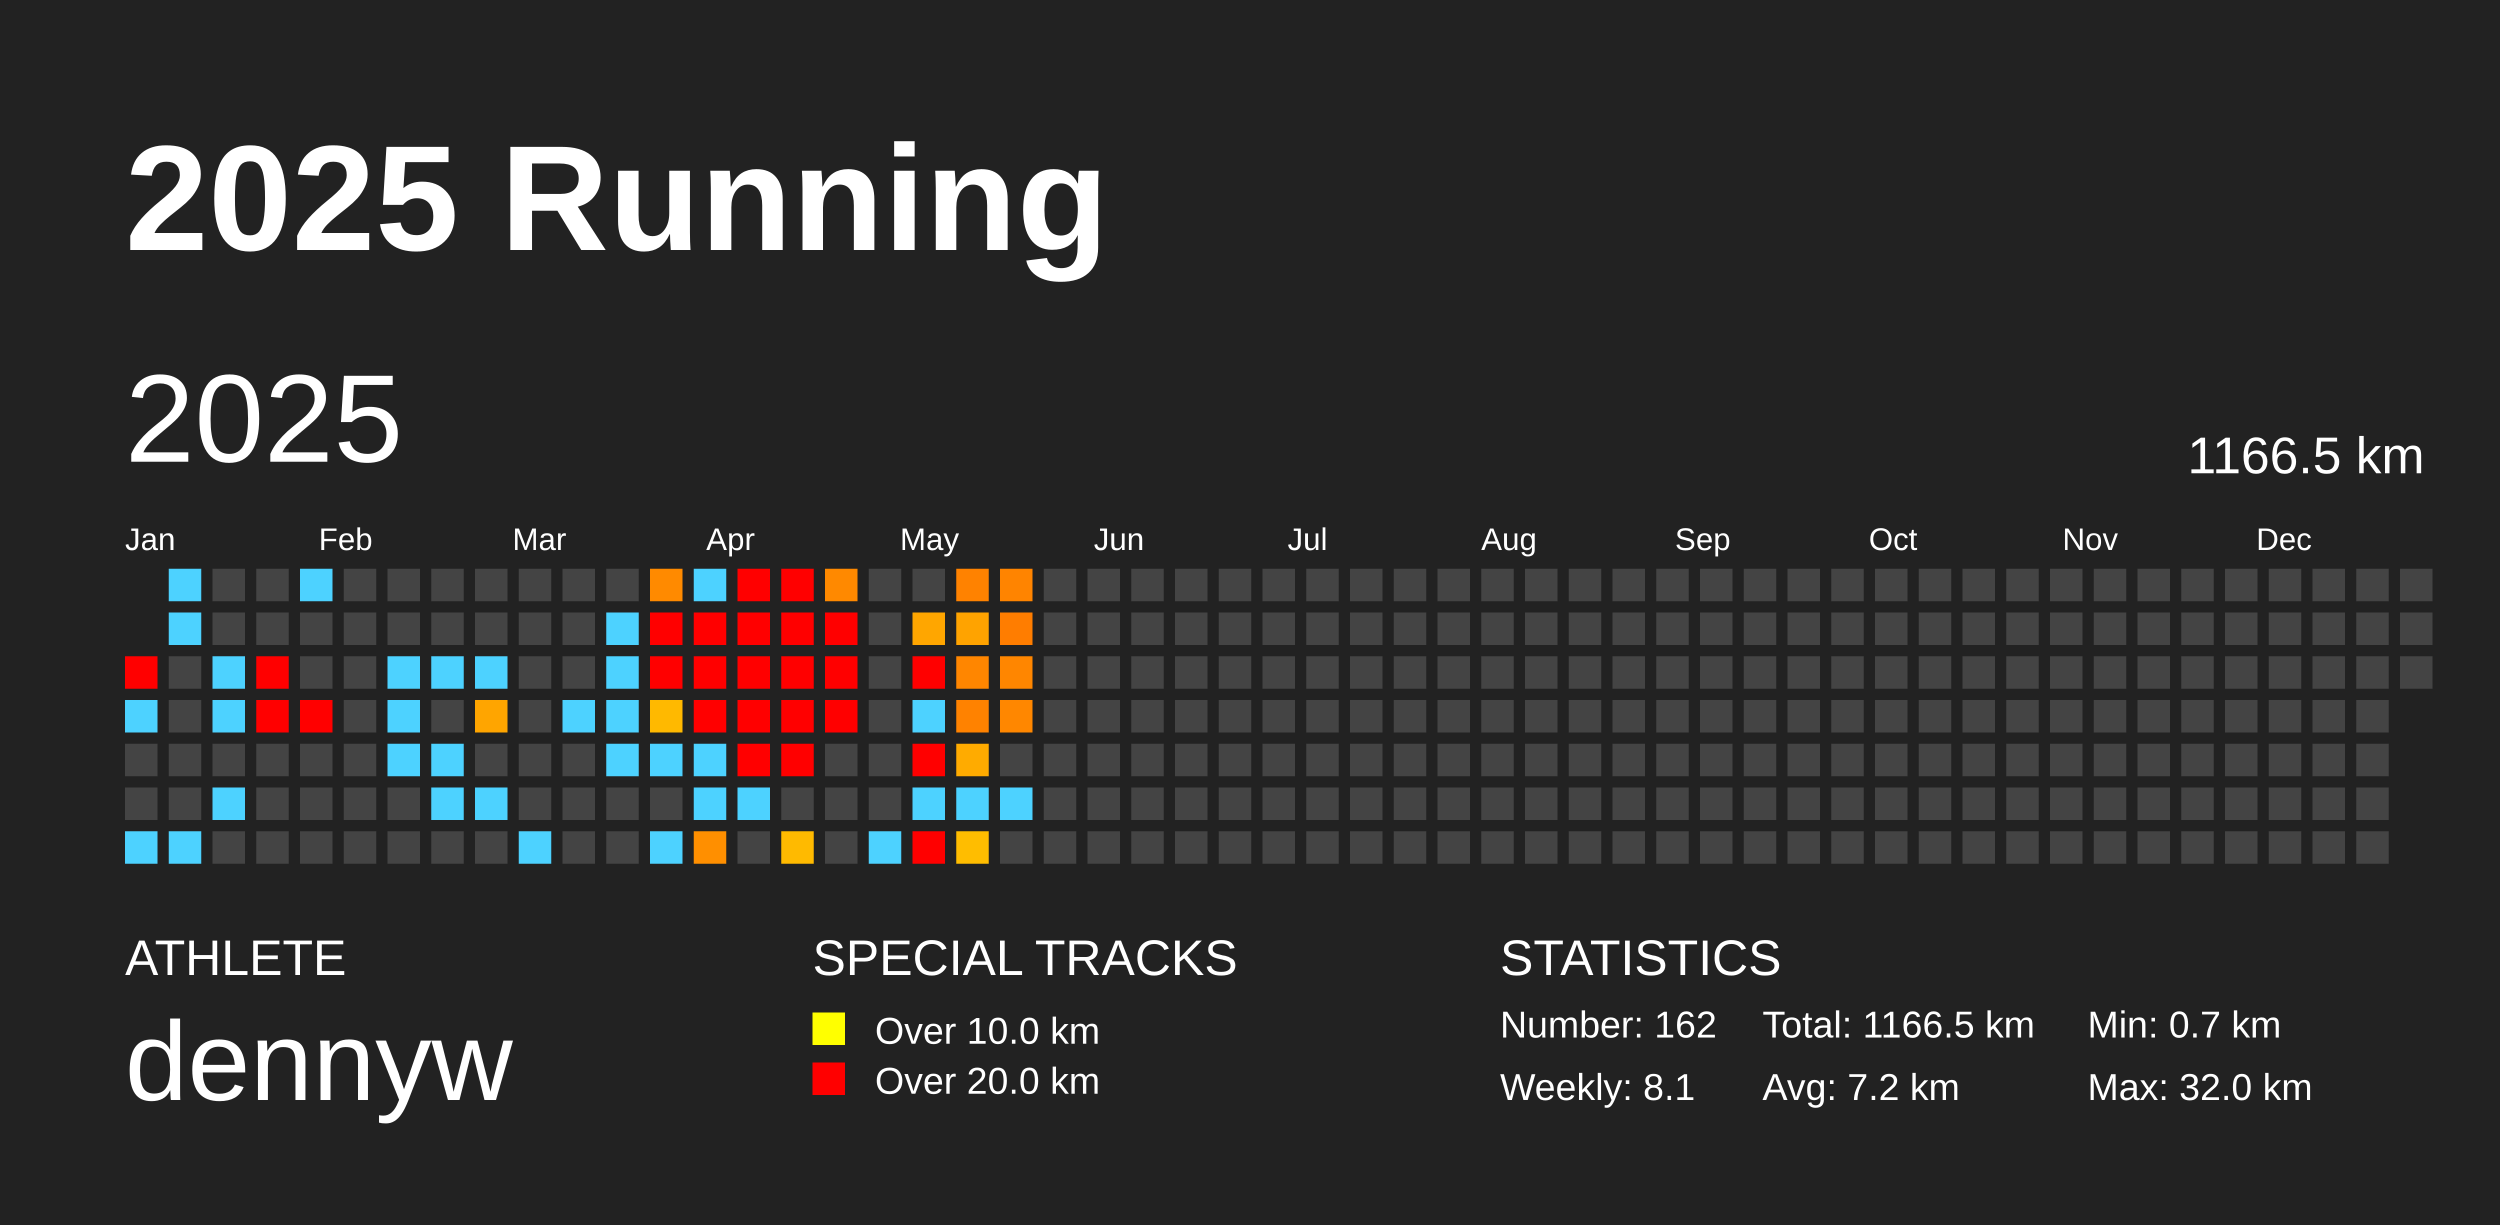
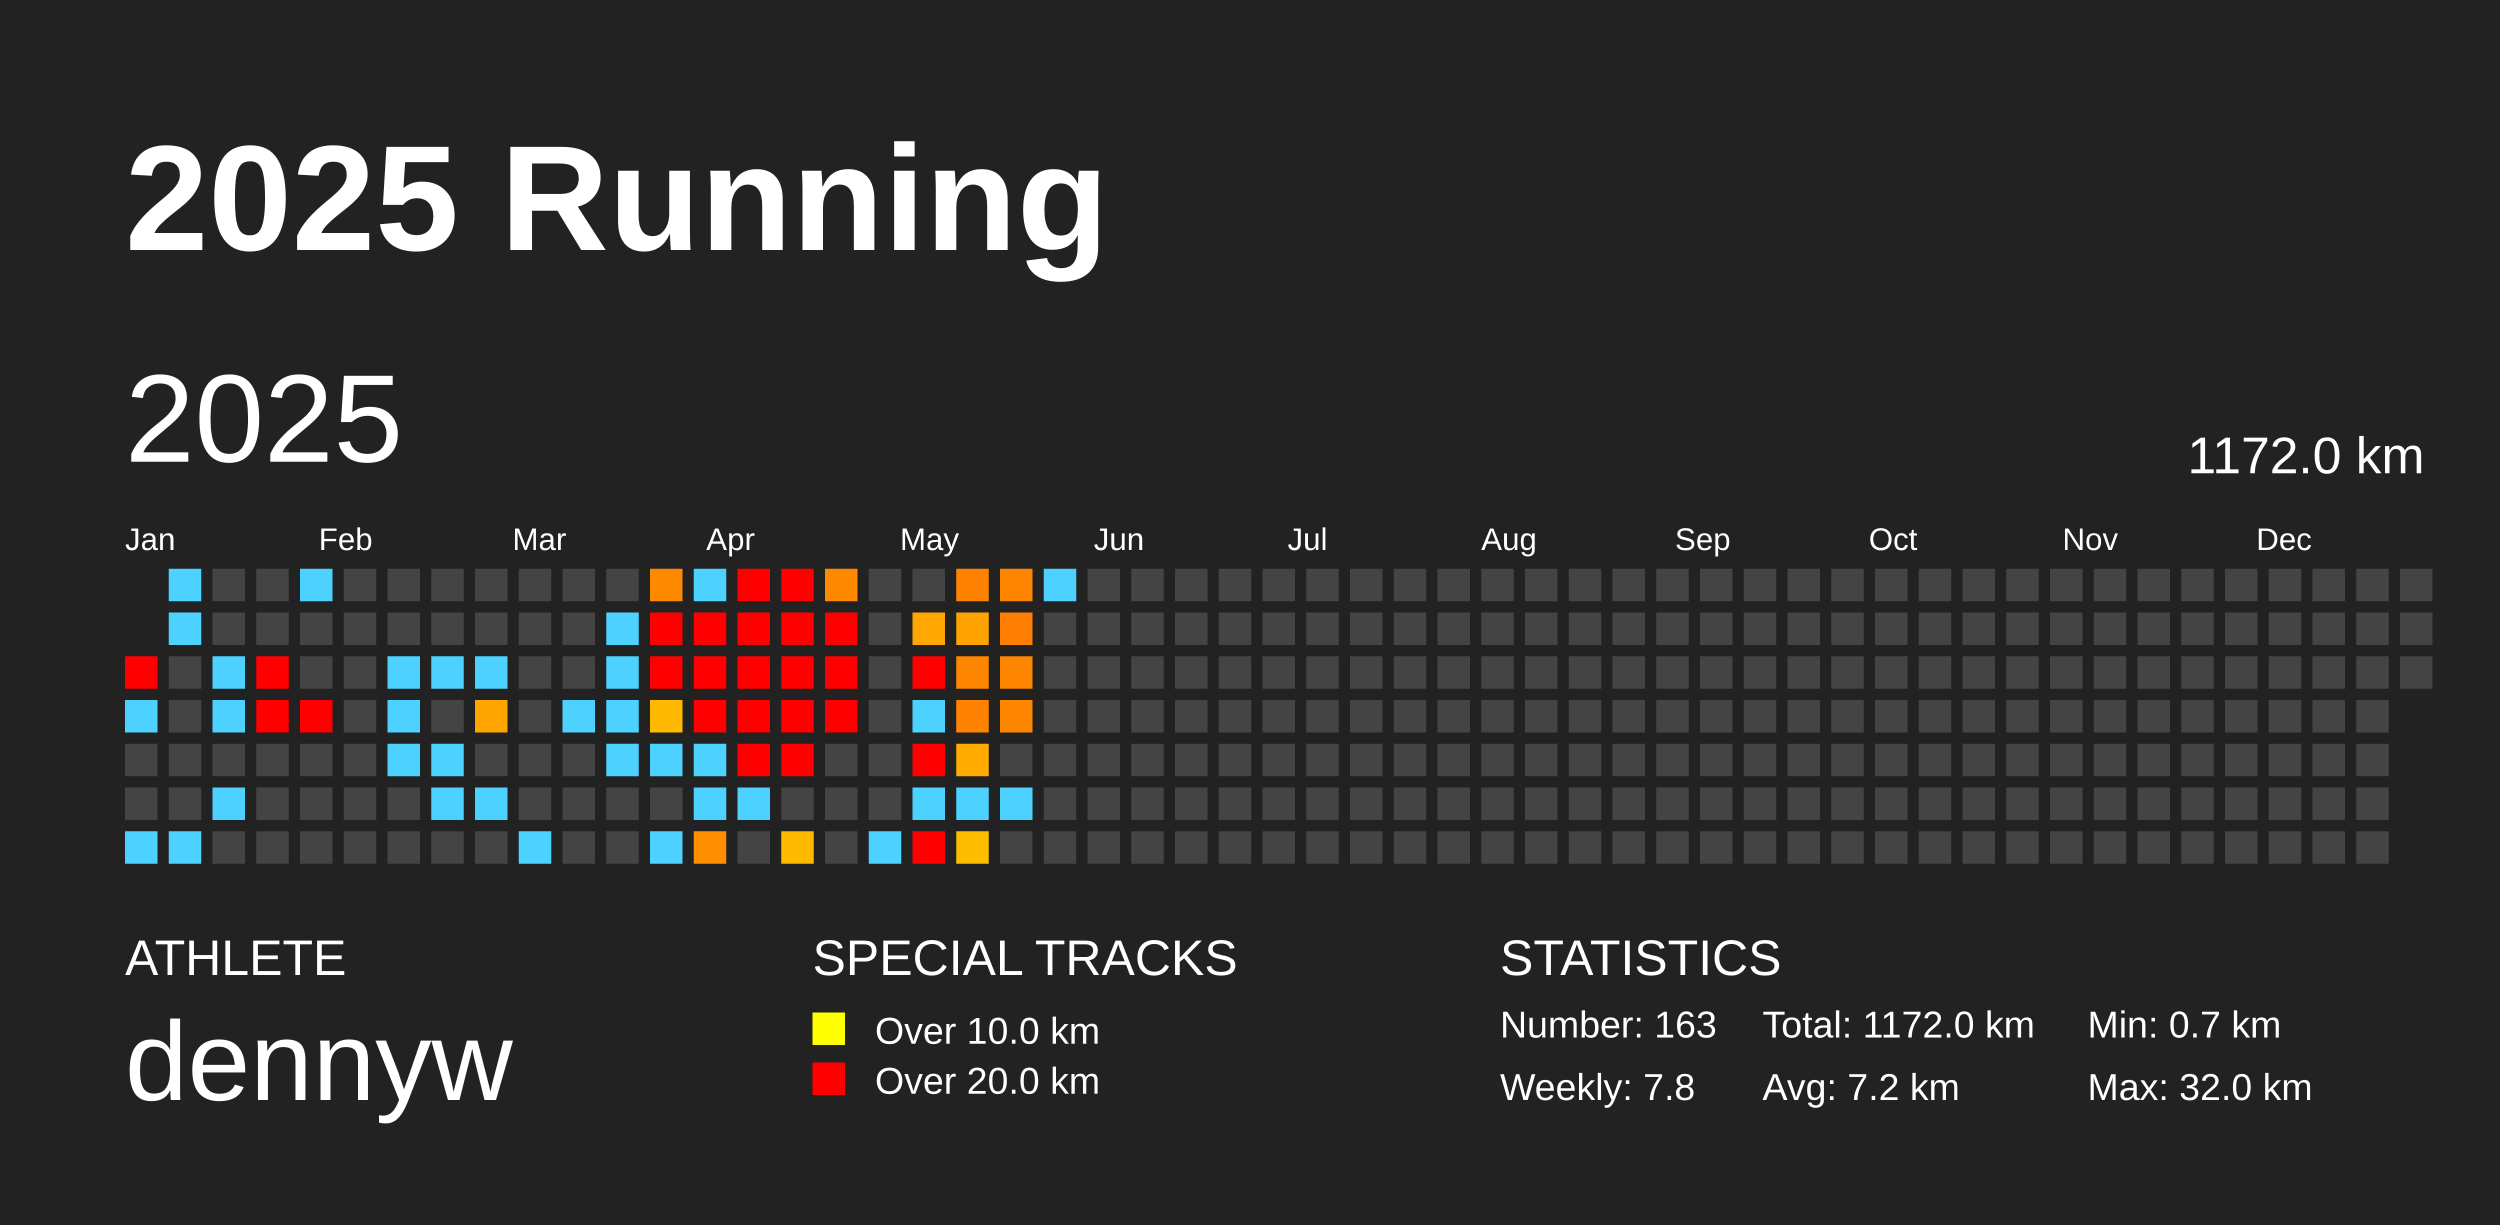
<svg xmlns="http://www.w3.org/2000/svg" baseProfile="full" height="98mm" version="1.1" viewBox="0,0,200,98" width="200mm">
  <defs />
  <rect fill="#222222" height="98" width="200" x="0" y="0" />
  <text fill="#FFFFFF" style="font-size:12px; font-family:Arial; font-weight:bold;" x="10" y="20">2025 Running</text>
  <text fill="#FFFFFF" style="font-size:4px; font-family:Arial" x="10" y="78">ATHLETE</text>
  <text fill="#FFFFFF" style="font-size:9px; font-family:Arial" x="10" y="88">dennyw</text>
  <text fill="#FFFFFF" style="font-size:4px; font-family:Arial" x="65" y="78">SPECIAL TRACKS</text>
  <rect fill="yellow" height="2.6" width="2.6" x="65" y="81" />
  <text fill="#FFFFFF" style="font-size:3px; font-family:Arial" x="70" y="83.5">Over 10.0 km</text>
  <rect fill="red" height="2.6" width="2.6" x="65" y="85" />
  <text fill="#FFFFFF" style="font-size:3px; font-family:Arial" x="70" y="87.5">Over 20.0 km</text>
  <text fill="#FFFFFF" style="font-size:4px; font-family:Arial" x="120" y="78">STATISTICS</text>
-   <text fill="#FFFFFF" style="font-size:3px; font-family:Arial" x="120" y="83">Number: 162</text>
-   <text fill="#FFFFFF" style="font-size:3px; font-family:Arial" x="120" y="88">Weekly: 8.1</text>
-   <text fill="#FFFFFF" style="font-size:3px; font-family:Arial" x="141" y="83">Total: 1166.5 km</text>
+   <text fill="#FFFFFF" style="font-size:3px; font-family:Arial" x="120" y="83">Number: 163</text>
+   <text fill="#FFFFFF" style="font-size:3px; font-family:Arial" x="120" y="88">Weekly: 7.8</text>
+   <text fill="#FFFFFF" style="font-size:3px; font-family:Arial" x="141" y="83">Total: 1172.0 km</text>
  <text fill="#FFFFFF" style="font-size:3px; font-family:Arial" x="141" y="88">Avg: 7.2 km</text>
  <text fill="#FFFFFF" style="font-size:3px; font-family:Arial" x="167" y="83">Min: 0.7 km</text>
  <text fill="#FFFFFF" style="font-size:3px; font-family:Arial" x="167" y="88">Max: 32.0 km</text>
  <text dominant-baseline="hanging" fill="#FFFFFF" style="font-size:10.0px; font-family:Arial;" x="10" y="30">2025</text>
-   <text dominant-baseline="hanging" fill="#FFFFFF" style="font-size:4.125px; font-family:Arial;" x="175" y="35">1166.5 km</text>
+   <text dominant-baseline="hanging" fill="#FFFFFF" style="font-size:4.125px; font-family:Arial;" x="175" y="35">1172.0 km</text>
  <text fill="#FFFFFF" style="font-size:2.5px; font-family:Arial" x="10.0" y="44">Jan</text>
  <text fill="#FFFFFF" style="font-size:2.5px; font-family:Arial" x="25.5" y="44">Feb</text>
  <text fill="#FFFFFF" style="font-size:2.5px; font-family:Arial" x="41.0" y="44">Mar</text>
  <text fill="#FFFFFF" style="font-size:2.5px; font-family:Arial" x="56.5" y="44">Apr</text>
  <text fill="#FFFFFF" style="font-size:2.5px; font-family:Arial" x="72.0" y="44">May</text>
  <text fill="#FFFFFF" style="font-size:2.5px; font-family:Arial" x="87.5" y="44">Jun</text>
  <text fill="#FFFFFF" style="font-size:2.5px; font-family:Arial" x="103.0" y="44">Jul</text>
  <text fill="#FFFFFF" style="font-size:2.5px; font-family:Arial" x="118.5" y="44">Aug</text>
  <text fill="#FFFFFF" style="font-size:2.5px; font-family:Arial" x="134.0" y="44">Sep</text>
  <text fill="#FFFFFF" style="font-size:2.5px; font-family:Arial" x="149.5" y="44">Oct</text>
  <text fill="#FFFFFF" style="font-size:2.5px; font-family:Arial" x="165.0" y="44">Nov</text>
  <text fill="#FFFFFF" style="font-size:2.5px; font-family:Arial" x="180.5" y="44">Dec</text>
  <rect fill="red" height="2.6" width="2.6" x="10.0" y="52.5" />
  <rect fill="#4dd2ff" height="2.6" width="2.6" x="10.0" y="56.0" />
  <rect fill="#444444" height="2.6" width="2.6" x="10.0" y="59.5" />
  <rect fill="#444444" height="2.6" width="2.6" x="10.0" y="63.0" />
  <rect fill="#4dd2ff" height="2.6" width="2.6" x="10.0" y="66.5" />
  <rect fill="#4dd2ff" height="2.6" width="2.6" x="13.5" y="45.5" />
  <rect fill="#4dd2ff" height="2.6" width="2.6" x="13.5" y="49.0" />
  <rect fill="#444444" height="2.6" width="2.6" x="13.5" y="52.5" />
  <rect fill="#444444" height="2.6" width="2.6" x="13.5" y="56.0" />
  <rect fill="#444444" height="2.6" width="2.6" x="13.5" y="59.5" />
  <rect fill="#444444" height="2.6" width="2.6" x="13.5" y="63.0" />
  <rect fill="#4dd2ff" height="2.6" width="2.6" x="13.5" y="66.5" />
  <rect fill="#444444" height="2.6" width="2.6" x="17.0" y="45.5" />
  <rect fill="#444444" height="2.6" width="2.6" x="17.0" y="49.0" />
  <rect fill="#4dd2ff" height="2.6" width="2.6" x="17.0" y="52.5" />
  <rect fill="#4dd2ff" height="2.6" width="2.6" x="17.0" y="56.0" />
  <rect fill="#444444" height="2.6" width="2.6" x="17.0" y="59.5" />
  <rect fill="#4dd2ff" height="2.6" width="2.6" x="17.0" y="63.0" />
  <rect fill="#444444" height="2.6" width="2.6" x="17.0" y="66.5" />
  <rect fill="#444444" height="2.6" width="2.6" x="20.5" y="45.5" />
  <rect fill="#444444" height="2.6" width="2.6" x="20.5" y="49.0" />
  <rect fill="red" height="2.6" width="2.6" x="20.5" y="52.5" />
  <rect fill="red" height="2.6" width="2.6" x="20.5" y="56.0" />
  <rect fill="#444444" height="2.6" width="2.6" x="20.5" y="59.5" />
  <rect fill="#444444" height="2.6" width="2.6" x="20.5" y="63.0" />
  <rect fill="#444444" height="2.6" width="2.6" x="20.5" y="66.5" />
  <rect fill="#4dd2ff" height="2.6" width="2.6" x="24.0" y="45.5" />
  <rect fill="#444444" height="2.6" width="2.6" x="24.0" y="49.0" />
  <rect fill="#444444" height="2.6" width="2.6" x="24.0" y="52.5" />
  <rect fill="red" height="2.6" width="2.6" x="24.0" y="56.0" />
  <rect fill="#444444" height="2.6" width="2.6" x="24.0" y="59.5" />
  <rect fill="#444444" height="2.6" width="2.6" x="24.0" y="63.0" />
  <rect fill="#444444" height="2.6" width="2.6" x="24.0" y="66.5" />
  <rect fill="#444444" height="2.6" width="2.6" x="27.5" y="45.5" />
  <rect fill="#444444" height="2.6" width="2.6" x="27.5" y="49.0" />
  <rect fill="#444444" height="2.6" width="2.6" x="27.5" y="52.5" />
  <rect fill="#444444" height="2.6" width="2.6" x="27.5" y="56.0" />
  <rect fill="#444444" height="2.6" width="2.6" x="27.5" y="59.5" />
  <rect fill="#444444" height="2.6" width="2.6" x="27.5" y="63.0" />
  <rect fill="#444444" height="2.6" width="2.6" x="27.5" y="66.5" />
  <rect fill="#444444" height="2.6" width="2.6" x="31.0" y="45.5" />
  <rect fill="#444444" height="2.6" width="2.6" x="31.0" y="49.0" />
  <rect fill="#4dd2ff" height="2.6" width="2.6" x="31.0" y="52.5" />
  <rect fill="#4dd2ff" height="2.6" width="2.6" x="31.0" y="56.0" />
  <rect fill="#4dd2ff" height="2.6" width="2.6" x="31.0" y="59.5" />
  <rect fill="#444444" height="2.6" width="2.6" x="31.0" y="63.0" />
  <rect fill="#444444" height="2.6" width="2.6" x="31.0" y="66.5" />
  <rect fill="#444444" height="2.6" width="2.6" x="34.5" y="45.5" />
  <rect fill="#444444" height="2.6" width="2.6" x="34.5" y="49.0" />
  <rect fill="#4dd2ff" height="2.6" width="2.6" x="34.5" y="52.5" />
  <rect fill="#444444" height="2.6" width="2.6" x="34.5" y="56.0" />
  <rect fill="#4dd2ff" height="2.6" width="2.6" x="34.5" y="59.5" />
  <rect fill="#4dd2ff" height="2.6" width="2.6" x="34.5" y="63.0" />
  <rect fill="#444444" height="2.6" width="2.6" x="34.5" y="66.5" />
  <rect fill="#444444" height="2.6" width="2.6" x="38.0" y="45.5" />
  <rect fill="#444444" height="2.6" width="2.6" x="38.0" y="49.0" />
  <rect fill="#4dd2ff" height="2.6" width="2.6" x="38.0" y="52.5" />
  <rect fill="#ffa500" height="2.6" width="2.6" x="38.0" y="56.0" />
  <rect fill="#444444" height="2.6" width="2.6" x="38.0" y="59.5" />
  <rect fill="#4dd2ff" height="2.6" width="2.6" x="38.0" y="63.0" />
  <rect fill="#444444" height="2.6" width="2.6" x="38.0" y="66.5" />
  <rect fill="#444444" height="2.6" width="2.6" x="41.5" y="45.5" />
  <rect fill="#444444" height="2.6" width="2.6" x="41.5" y="49.0" />
  <rect fill="#444444" height="2.6" width="2.6" x="41.5" y="52.5" />
  <rect fill="#444444" height="2.6" width="2.6" x="41.5" y="56.0" />
  <rect fill="#444444" height="2.6" width="2.6" x="41.5" y="59.5" />
  <rect fill="#444444" height="2.6" width="2.6" x="41.5" y="63.0" />
  <rect fill="#4dd2ff" height="2.6" width="2.6" x="41.5" y="66.5" />
  <rect fill="#444444" height="2.6" width="2.6" x="45.0" y="45.5" />
  <rect fill="#444444" height="2.6" width="2.6" x="45.0" y="49.0" />
  <rect fill="#444444" height="2.6" width="2.6" x="45.0" y="52.5" />
  <rect fill="#4dd2ff" height="2.6" width="2.6" x="45.0" y="56.0" />
  <rect fill="#444444" height="2.6" width="2.6" x="45.0" y="59.5" />
  <rect fill="#444444" height="2.6" width="2.6" x="45.0" y="63.0" />
  <rect fill="#444444" height="2.6" width="2.6" x="45.0" y="66.5" />
  <rect fill="#444444" height="2.6" width="2.6" x="48.5" y="45.5" />
  <rect fill="#4dd2ff" height="2.6" width="2.6" x="48.5" y="49.0" />
  <rect fill="#4dd2ff" height="2.6" width="2.6" x="48.5" y="52.5" />
  <rect fill="#4dd2ff" height="2.6" width="2.6" x="48.5" y="56.0" />
  <rect fill="#4dd2ff" height="2.6" width="2.6" x="48.5" y="59.5" />
  <rect fill="#444444" height="2.6" width="2.6" x="48.5" y="63.0" />
  <rect fill="#444444" height="2.6" width="2.6" x="48.5" y="66.5" />
  <rect fill="#ff8a00" height="2.6" width="2.6" x="52.0" y="45.5" />
  <rect fill="red" height="2.6" width="2.6" x="52.0" y="49.0" />
  <rect fill="red" height="2.6" width="2.6" x="52.0" y="52.5" />
  <rect fill="#ffb900" height="2.6" width="2.6" x="52.0" y="56.0" />
  <rect fill="#4dd2ff" height="2.6" width="2.6" x="52.0" y="59.5" />
  <rect fill="#444444" height="2.6" width="2.6" x="52.0" y="63.0" />
  <rect fill="#4dd2ff" height="2.6" width="2.6" x="52.0" y="66.5" />
  <rect fill="#4dd2ff" height="2.6" width="2.6" x="55.5" y="45.5" />
  <rect fill="red" height="2.6" width="2.6" x="55.5" y="49.0" />
  <rect fill="red" height="2.6" width="2.6" x="55.5" y="52.5" />
  <rect fill="red" height="2.6" width="2.6" x="55.5" y="56.0" />
  <rect fill="#4dd2ff" height="2.6" width="2.6" x="55.5" y="59.5" />
  <rect fill="#4dd2ff" height="2.6" width="2.6" x="55.5" y="63.0" />
  <rect fill="#ff8f00" height="2.6" width="2.6" x="55.5" y="66.5" />
  <rect fill="red" height="2.6" width="2.6" x="59.0" y="45.5" />
  <rect fill="red" height="2.6" width="2.6" x="59.0" y="49.0" />
  <rect fill="red" height="2.6" width="2.6" x="59.0" y="52.5" />
  <rect fill="red" height="2.6" width="2.6" x="59.0" y="56.0" />
  <rect fill="red" height="2.6" width="2.6" x="59.0" y="59.5" />
  <rect fill="#4dd2ff" height="2.6" width="2.6" x="59.0" y="63.0" />
  <rect fill="#444444" height="2.6" width="2.6" x="59.0" y="66.5" />
  <rect fill="red" height="2.6" width="2.6" x="62.5" y="45.5" />
  <rect fill="red" height="2.6" width="2.6" x="62.5" y="49.0" />
  <rect fill="red" height="2.6" width="2.6" x="62.5" y="52.5" />
  <rect fill="red" height="2.6" width="2.6" x="62.5" y="56.0" />
  <rect fill="red" height="2.6" width="2.6" x="62.5" y="59.5" />
  <rect fill="#444444" height="2.6" width="2.6" x="62.5" y="63.0" />
  <rect fill="#ffba00" height="2.6" width="2.6" x="62.5" y="66.5" />
  <rect fill="#ff8900" height="2.6" width="2.6" x="66.0" y="45.5" />
  <rect fill="red" height="2.6" width="2.6" x="66.0" y="49.0" />
  <rect fill="red" height="2.6" width="2.6" x="66.0" y="52.5" />
  <rect fill="red" height="2.6" width="2.6" x="66.0" y="56.0" />
  <rect fill="#444444" height="2.6" width="2.6" x="66.0" y="59.5" />
  <rect fill="#444444" height="2.6" width="2.6" x="66.0" y="63.0" />
  <rect fill="#444444" height="2.6" width="2.6" x="66.0" y="66.5" />
  <rect fill="#444444" height="2.6" width="2.6" x="69.5" y="45.5" />
  <rect fill="#444444" height="2.6" width="2.6" x="69.5" y="49.0" />
  <rect fill="#444444" height="2.6" width="2.6" x="69.5" y="52.5" />
  <rect fill="#444444" height="2.6" width="2.6" x="69.5" y="56.0" />
  <rect fill="#444444" height="2.6" width="2.6" x="69.5" y="59.5" />
  <rect fill="#444444" height="2.6" width="2.6" x="69.5" y="63.0" />
  <rect fill="#4dd2ff" height="2.6" width="2.6" x="69.5" y="66.5" />
  <rect fill="#444444" height="2.6" width="2.6" x="73.0" y="45.5" />
  <rect fill="#ffa600" height="2.6" width="2.6" x="73.0" y="49.0" />
  <rect fill="red" height="2.6" width="2.6" x="73.0" y="52.5" />
  <rect fill="#4dd2ff" height="2.6" width="2.6" x="73.0" y="56.0" />
  <rect fill="red" height="2.6" width="2.6" x="73.0" y="59.5" />
  <rect fill="#4dd2ff" height="2.6" width="2.6" x="73.0" y="63.0" />
  <rect fill="red" height="2.6" width="2.6" x="73.0" y="66.5" />
  <rect fill="#ff8200" height="2.6" width="2.6" x="76.5" y="45.5" />
  <rect fill="#ffa300" height="2.6" width="2.6" x="76.5" y="49.0" />
  <rect fill="#ff8600" height="2.6" width="2.6" x="76.5" y="52.5" />
  <rect fill="#ff8200" height="2.6" width="2.6" x="76.5" y="56.0" />
  <rect fill="#ffab00" height="2.6" width="2.6" x="76.5" y="59.5" />
  <rect fill="#4dd2ff" height="2.6" width="2.6" x="76.5" y="63.0" />
  <rect fill="#ffbd00" height="2.6" width="2.6" x="76.5" y="66.5" />
  <rect fill="#ff8400" height="2.6" width="2.6" x="80.0" y="45.5" />
  <rect fill="#ff7d00" height="2.6" width="2.6" x="80.0" y="49.0" />
  <rect fill="#ff8600" height="2.6" width="2.6" x="80.0" y="52.5" />
  <rect fill="#ff8700" height="2.6" width="2.6" x="80.0" y="56.0" />
  <rect fill="#444444" height="2.6" width="2.6" x="80.0" y="59.5" />
  <rect fill="#4dd2ff" height="2.6" width="2.6" x="80.0" y="63.0" />
  <rect fill="#444444" height="2.6" width="2.6" x="80.0" y="66.5" />
-   <rect fill="#444444" height="2.6" width="2.6" x="83.5" y="45.5" />
+   <rect fill="#4dd2ff" height="2.6" width="2.6" x="83.5" y="45.5" />
  <rect fill="#444444" height="2.6" width="2.6" x="83.5" y="49.0" />
  <rect fill="#444444" height="2.6" width="2.6" x="83.5" y="52.5" />
  <rect fill="#444444" height="2.6" width="2.6" x="83.5" y="56.0" />
  <rect fill="#444444" height="2.6" width="2.6" x="83.5" y="59.5" />
  <rect fill="#444444" height="2.6" width="2.6" x="83.5" y="63.0" />
  <rect fill="#444444" height="2.6" width="2.6" x="83.5" y="66.5" />
  <rect fill="#444444" height="2.6" width="2.6" x="87.0" y="45.5" />
  <rect fill="#444444" height="2.6" width="2.6" x="87.0" y="49.0" />
  <rect fill="#444444" height="2.6" width="2.6" x="87.0" y="52.5" />
  <rect fill="#444444" height="2.6" width="2.6" x="87.0" y="56.0" />
  <rect fill="#444444" height="2.6" width="2.6" x="87.0" y="59.5" />
  <rect fill="#444444" height="2.6" width="2.6" x="87.0" y="63.0" />
  <rect fill="#444444" height="2.6" width="2.6" x="87.0" y="66.5" />
  <rect fill="#444444" height="2.6" width="2.6" x="90.5" y="45.5" />
  <rect fill="#444444" height="2.6" width="2.6" x="90.5" y="49.0" />
  <rect fill="#444444" height="2.6" width="2.6" x="90.5" y="52.5" />
  <rect fill="#444444" height="2.6" width="2.6" x="90.5" y="56.0" />
  <rect fill="#444444" height="2.6" width="2.6" x="90.5" y="59.5" />
  <rect fill="#444444" height="2.6" width="2.6" x="90.5" y="63.0" />
  <rect fill="#444444" height="2.6" width="2.6" x="90.5" y="66.5" />
  <rect fill="#444444" height="2.6" width="2.6" x="94.0" y="45.5" />
  <rect fill="#444444" height="2.6" width="2.6" x="94.0" y="49.0" />
  <rect fill="#444444" height="2.6" width="2.6" x="94.0" y="52.5" />
  <rect fill="#444444" height="2.6" width="2.6" x="94.0" y="56.0" />
  <rect fill="#444444" height="2.6" width="2.6" x="94.0" y="59.5" />
  <rect fill="#444444" height="2.6" width="2.6" x="94.0" y="63.0" />
  <rect fill="#444444" height="2.6" width="2.6" x="94.0" y="66.5" />
  <rect fill="#444444" height="2.6" width="2.6" x="97.5" y="45.5" />
  <rect fill="#444444" height="2.6" width="2.6" x="97.5" y="49.0" />
  <rect fill="#444444" height="2.6" width="2.6" x="97.5" y="52.5" />
  <rect fill="#444444" height="2.6" width="2.6" x="97.5" y="56.0" />
  <rect fill="#444444" height="2.6" width="2.6" x="97.5" y="59.5" />
  <rect fill="#444444" height="2.6" width="2.6" x="97.5" y="63.0" />
  <rect fill="#444444" height="2.6" width="2.6" x="97.5" y="66.5" />
  <rect fill="#444444" height="2.6" width="2.6" x="101.0" y="45.5" />
  <rect fill="#444444" height="2.6" width="2.6" x="101.0" y="49.0" />
  <rect fill="#444444" height="2.6" width="2.6" x="101.0" y="52.5" />
  <rect fill="#444444" height="2.6" width="2.6" x="101.0" y="56.0" />
  <rect fill="#444444" height="2.6" width="2.6" x="101.0" y="59.5" />
  <rect fill="#444444" height="2.6" width="2.6" x="101.0" y="63.0" />
  <rect fill="#444444" height="2.6" width="2.6" x="101.0" y="66.5" />
  <rect fill="#444444" height="2.6" width="2.6" x="104.5" y="45.5" />
  <rect fill="#444444" height="2.6" width="2.6" x="104.5" y="49.0" />
  <rect fill="#444444" height="2.6" width="2.6" x="104.5" y="52.5" />
  <rect fill="#444444" height="2.6" width="2.6" x="104.5" y="56.0" />
  <rect fill="#444444" height="2.6" width="2.6" x="104.5" y="59.5" />
  <rect fill="#444444" height="2.6" width="2.6" x="104.5" y="63.0" />
  <rect fill="#444444" height="2.6" width="2.6" x="104.5" y="66.5" />
  <rect fill="#444444" height="2.6" width="2.6" x="108.0" y="45.5" />
  <rect fill="#444444" height="2.6" width="2.6" x="108.0" y="49.0" />
  <rect fill="#444444" height="2.6" width="2.6" x="108.0" y="52.5" />
  <rect fill="#444444" height="2.6" width="2.6" x="108.0" y="56.0" />
  <rect fill="#444444" height="2.6" width="2.6" x="108.0" y="59.5" />
  <rect fill="#444444" height="2.6" width="2.6" x="108.0" y="63.0" />
  <rect fill="#444444" height="2.6" width="2.6" x="108.0" y="66.5" />
  <rect fill="#444444" height="2.6" width="2.6" x="111.5" y="45.5" />
  <rect fill="#444444" height="2.6" width="2.6" x="111.5" y="49.0" />
  <rect fill="#444444" height="2.6" width="2.6" x="111.5" y="52.5" />
  <rect fill="#444444" height="2.6" width="2.6" x="111.5" y="56.0" />
  <rect fill="#444444" height="2.6" width="2.6" x="111.5" y="59.5" />
  <rect fill="#444444" height="2.6" width="2.6" x="111.5" y="63.0" />
  <rect fill="#444444" height="2.6" width="2.6" x="111.5" y="66.5" />
  <rect fill="#444444" height="2.6" width="2.6" x="115.0" y="45.5" />
  <rect fill="#444444" height="2.6" width="2.6" x="115.0" y="49.0" />
  <rect fill="#444444" height="2.6" width="2.6" x="115.0" y="52.5" />
  <rect fill="#444444" height="2.6" width="2.6" x="115.0" y="56.0" />
  <rect fill="#444444" height="2.6" width="2.6" x="115.0" y="59.5" />
  <rect fill="#444444" height="2.6" width="2.6" x="115.0" y="63.0" />
  <rect fill="#444444" height="2.6" width="2.6" x="115.0" y="66.5" />
  <rect fill="#444444" height="2.6" width="2.6" x="118.5" y="45.5" />
  <rect fill="#444444" height="2.6" width="2.6" x="118.5" y="49.0" />
  <rect fill="#444444" height="2.6" width="2.6" x="118.5" y="52.5" />
  <rect fill="#444444" height="2.6" width="2.6" x="118.5" y="56.0" />
  <rect fill="#444444" height="2.6" width="2.6" x="118.5" y="59.5" />
  <rect fill="#444444" height="2.6" width="2.6" x="118.5" y="63.0" />
  <rect fill="#444444" height="2.6" width="2.6" x="118.5" y="66.5" />
  <rect fill="#444444" height="2.6" width="2.6" x="122.0" y="45.5" />
  <rect fill="#444444" height="2.6" width="2.6" x="122.0" y="49.0" />
  <rect fill="#444444" height="2.6" width="2.6" x="122.0" y="52.5" />
  <rect fill="#444444" height="2.6" width="2.6" x="122.0" y="56.0" />
  <rect fill="#444444" height="2.6" width="2.6" x="122.0" y="59.5" />
  <rect fill="#444444" height="2.6" width="2.6" x="122.0" y="63.0" />
  <rect fill="#444444" height="2.6" width="2.6" x="122.0" y="66.5" />
  <rect fill="#444444" height="2.6" width="2.6" x="125.5" y="45.5" />
  <rect fill="#444444" height="2.6" width="2.6" x="125.5" y="49.0" />
  <rect fill="#444444" height="2.6" width="2.6" x="125.5" y="52.5" />
  <rect fill="#444444" height="2.6" width="2.6" x="125.5" y="56.0" />
  <rect fill="#444444" height="2.6" width="2.6" x="125.5" y="59.5" />
  <rect fill="#444444" height="2.6" width="2.6" x="125.5" y="63.0" />
  <rect fill="#444444" height="2.6" width="2.6" x="125.5" y="66.5" />
  <rect fill="#444444" height="2.6" width="2.6" x="129.0" y="45.5" />
  <rect fill="#444444" height="2.6" width="2.6" x="129.0" y="49.0" />
  <rect fill="#444444" height="2.6" width="2.6" x="129.0" y="52.5" />
  <rect fill="#444444" height="2.6" width="2.6" x="129.0" y="56.0" />
  <rect fill="#444444" height="2.6" width="2.6" x="129.0" y="59.5" />
  <rect fill="#444444" height="2.6" width="2.6" x="129.0" y="63.0" />
  <rect fill="#444444" height="2.6" width="2.6" x="129.0" y="66.5" />
  <rect fill="#444444" height="2.6" width="2.6" x="132.5" y="45.5" />
  <rect fill="#444444" height="2.6" width="2.6" x="132.5" y="49.0" />
  <rect fill="#444444" height="2.6" width="2.6" x="132.5" y="52.5" />
  <rect fill="#444444" height="2.6" width="2.6" x="132.5" y="56.0" />
  <rect fill="#444444" height="2.6" width="2.6" x="132.5" y="59.5" />
  <rect fill="#444444" height="2.6" width="2.6" x="132.5" y="63.0" />
  <rect fill="#444444" height="2.6" width="2.6" x="132.5" y="66.5" />
  <rect fill="#444444" height="2.6" width="2.6" x="136.0" y="45.5" />
  <rect fill="#444444" height="2.6" width="2.6" x="136.0" y="49.0" />
  <rect fill="#444444" height="2.6" width="2.6" x="136.0" y="52.5" />
  <rect fill="#444444" height="2.6" width="2.6" x="136.0" y="56.0" />
  <rect fill="#444444" height="2.6" width="2.6" x="136.0" y="59.5" />
  <rect fill="#444444" height="2.6" width="2.6" x="136.0" y="63.0" />
  <rect fill="#444444" height="2.6" width="2.6" x="136.0" y="66.5" />
  <rect fill="#444444" height="2.6" width="2.6" x="139.5" y="45.5" />
  <rect fill="#444444" height="2.6" width="2.6" x="139.5" y="49.0" />
  <rect fill="#444444" height="2.6" width="2.6" x="139.5" y="52.5" />
  <rect fill="#444444" height="2.6" width="2.6" x="139.5" y="56.0" />
  <rect fill="#444444" height="2.6" width="2.6" x="139.5" y="59.5" />
  <rect fill="#444444" height="2.6" width="2.6" x="139.5" y="63.0" />
  <rect fill="#444444" height="2.6" width="2.6" x="139.5" y="66.5" />
  <rect fill="#444444" height="2.6" width="2.6" x="143.0" y="45.5" />
  <rect fill="#444444" height="2.6" width="2.6" x="143.0" y="49.0" />
  <rect fill="#444444" height="2.6" width="2.6" x="143.0" y="52.5" />
  <rect fill="#444444" height="2.6" width="2.6" x="143.0" y="56.0" />
  <rect fill="#444444" height="2.6" width="2.6" x="143.0" y="59.5" />
  <rect fill="#444444" height="2.6" width="2.6" x="143.0" y="63.0" />
  <rect fill="#444444" height="2.6" width="2.6" x="143.0" y="66.5" />
  <rect fill="#444444" height="2.6" width="2.6" x="146.5" y="45.5" />
  <rect fill="#444444" height="2.6" width="2.6" x="146.5" y="49.0" />
  <rect fill="#444444" height="2.6" width="2.6" x="146.5" y="52.5" />
  <rect fill="#444444" height="2.6" width="2.6" x="146.5" y="56.0" />
  <rect fill="#444444" height="2.6" width="2.6" x="146.5" y="59.5" />
  <rect fill="#444444" height="2.6" width="2.6" x="146.5" y="63.0" />
  <rect fill="#444444" height="2.6" width="2.6" x="146.5" y="66.5" />
  <rect fill="#444444" height="2.6" width="2.6" x="150.0" y="45.5" />
  <rect fill="#444444" height="2.6" width="2.6" x="150.0" y="49.0" />
  <rect fill="#444444" height="2.6" width="2.6" x="150.0" y="52.5" />
  <rect fill="#444444" height="2.6" width="2.6" x="150.0" y="56.0" />
  <rect fill="#444444" height="2.6" width="2.6" x="150.0" y="59.5" />
  <rect fill="#444444" height="2.6" width="2.6" x="150.0" y="63.0" />
  <rect fill="#444444" height="2.6" width="2.6" x="150.0" y="66.5" />
  <rect fill="#444444" height="2.6" width="2.6" x="153.5" y="45.5" />
  <rect fill="#444444" height="2.6" width="2.6" x="153.5" y="49.0" />
  <rect fill="#444444" height="2.6" width="2.6" x="153.5" y="52.5" />
  <rect fill="#444444" height="2.6" width="2.6" x="153.5" y="56.0" />
  <rect fill="#444444" height="2.6" width="2.6" x="153.5" y="59.5" />
  <rect fill="#444444" height="2.6" width="2.6" x="153.5" y="63.0" />
  <rect fill="#444444" height="2.6" width="2.6" x="153.5" y="66.5" />
  <rect fill="#444444" height="2.6" width="2.6" x="157.0" y="45.5" />
  <rect fill="#444444" height="2.6" width="2.6" x="157.0" y="49.0" />
  <rect fill="#444444" height="2.6" width="2.6" x="157.0" y="52.5" />
  <rect fill="#444444" height="2.6" width="2.6" x="157.0" y="56.0" />
  <rect fill="#444444" height="2.6" width="2.6" x="157.0" y="59.5" />
  <rect fill="#444444" height="2.6" width="2.6" x="157.0" y="63.0" />
  <rect fill="#444444" height="2.6" width="2.6" x="157.0" y="66.5" />
  <rect fill="#444444" height="2.6" width="2.6" x="160.5" y="45.5" />
  <rect fill="#444444" height="2.6" width="2.6" x="160.5" y="49.0" />
  <rect fill="#444444" height="2.6" width="2.6" x="160.5" y="52.5" />
  <rect fill="#444444" height="2.6" width="2.6" x="160.5" y="56.0" />
  <rect fill="#444444" height="2.6" width="2.6" x="160.5" y="59.5" />
  <rect fill="#444444" height="2.6" width="2.6" x="160.5" y="63.0" />
  <rect fill="#444444" height="2.6" width="2.6" x="160.5" y="66.5" />
  <rect fill="#444444" height="2.6" width="2.6" x="164.0" y="45.5" />
  <rect fill="#444444" height="2.6" width="2.6" x="164.0" y="49.0" />
  <rect fill="#444444" height="2.6" width="2.6" x="164.0" y="52.5" />
  <rect fill="#444444" height="2.6" width="2.6" x="164.0" y="56.0" />
  <rect fill="#444444" height="2.6" width="2.6" x="164.0" y="59.5" />
  <rect fill="#444444" height="2.6" width="2.6" x="164.0" y="63.0" />
  <rect fill="#444444" height="2.6" width="2.6" x="164.0" y="66.5" />
  <rect fill="#444444" height="2.6" width="2.6" x="167.5" y="45.5" />
  <rect fill="#444444" height="2.6" width="2.6" x="167.5" y="49.0" />
  <rect fill="#444444" height="2.6" width="2.6" x="167.5" y="52.5" />
  <rect fill="#444444" height="2.6" width="2.6" x="167.5" y="56.0" />
  <rect fill="#444444" height="2.6" width="2.6" x="167.5" y="59.5" />
  <rect fill="#444444" height="2.6" width="2.6" x="167.5" y="63.0" />
  <rect fill="#444444" height="2.6" width="2.6" x="167.5" y="66.5" />
  <rect fill="#444444" height="2.6" width="2.6" x="171.0" y="45.5" />
  <rect fill="#444444" height="2.6" width="2.6" x="171.0" y="49.0" />
  <rect fill="#444444" height="2.6" width="2.6" x="171.0" y="52.5" />
  <rect fill="#444444" height="2.6" width="2.6" x="171.0" y="56.0" />
  <rect fill="#444444" height="2.6" width="2.6" x="171.0" y="59.5" />
  <rect fill="#444444" height="2.6" width="2.6" x="171.0" y="63.0" />
  <rect fill="#444444" height="2.6" width="2.6" x="171.0" y="66.5" />
  <rect fill="#444444" height="2.6" width="2.6" x="174.5" y="45.5" />
  <rect fill="#444444" height="2.6" width="2.6" x="174.5" y="49.0" />
  <rect fill="#444444" height="2.6" width="2.6" x="174.5" y="52.5" />
  <rect fill="#444444" height="2.6" width="2.6" x="174.5" y="56.0" />
  <rect fill="#444444" height="2.6" width="2.6" x="174.5" y="59.5" />
  <rect fill="#444444" height="2.6" width="2.6" x="174.5" y="63.0" />
  <rect fill="#444444" height="2.6" width="2.6" x="174.5" y="66.5" />
  <rect fill="#444444" height="2.6" width="2.6" x="178.0" y="45.5" />
  <rect fill="#444444" height="2.6" width="2.6" x="178.0" y="49.0" />
  <rect fill="#444444" height="2.6" width="2.6" x="178.0" y="52.5" />
  <rect fill="#444444" height="2.6" width="2.6" x="178.0" y="56.0" />
  <rect fill="#444444" height="2.6" width="2.6" x="178.0" y="59.5" />
  <rect fill="#444444" height="2.6" width="2.6" x="178.0" y="63.0" />
  <rect fill="#444444" height="2.6" width="2.6" x="178.0" y="66.5" />
  <rect fill="#444444" height="2.6" width="2.6" x="181.5" y="45.5" />
  <rect fill="#444444" height="2.6" width="2.6" x="181.5" y="49.0" />
  <rect fill="#444444" height="2.6" width="2.6" x="181.5" y="52.5" />
  <rect fill="#444444" height="2.6" width="2.6" x="181.5" y="56.0" />
  <rect fill="#444444" height="2.6" width="2.6" x="181.5" y="59.5" />
  <rect fill="#444444" height="2.6" width="2.6" x="181.5" y="63.0" />
  <rect fill="#444444" height="2.6" width="2.6" x="181.5" y="66.5" />
  <rect fill="#444444" height="2.6" width="2.6" x="185.0" y="45.5" />
  <rect fill="#444444" height="2.6" width="2.6" x="185.0" y="49.0" />
  <rect fill="#444444" height="2.6" width="2.6" x="185.0" y="52.5" />
  <rect fill="#444444" height="2.6" width="2.6" x="185.0" y="56.0" />
  <rect fill="#444444" height="2.6" width="2.6" x="185.0" y="59.5" />
  <rect fill="#444444" height="2.6" width="2.6" x="185.0" y="63.0" />
  <rect fill="#444444" height="2.6" width="2.6" x="185.0" y="66.5" />
  <rect fill="#444444" height="2.6" width="2.6" x="188.5" y="45.5" />
  <rect fill="#444444" height="2.6" width="2.6" x="188.5" y="49.0" />
  <rect fill="#444444" height="2.6" width="2.6" x="188.5" y="52.5" />
  <rect fill="#444444" height="2.6" width="2.6" x="188.5" y="56.0" />
  <rect fill="#444444" height="2.6" width="2.6" x="188.5" y="59.5" />
  <rect fill="#444444" height="2.6" width="2.6" x="188.5" y="63.0" />
  <rect fill="#444444" height="2.6" width="2.6" x="188.5" y="66.5" />
  <rect fill="#444444" height="2.6" width="2.6" x="192.0" y="45.5" />
  <rect fill="#444444" height="2.6" width="2.6" x="192.0" y="49.0" />
  <rect fill="#444444" height="2.6" width="2.6" x="192.0" y="52.5" />
</svg>
